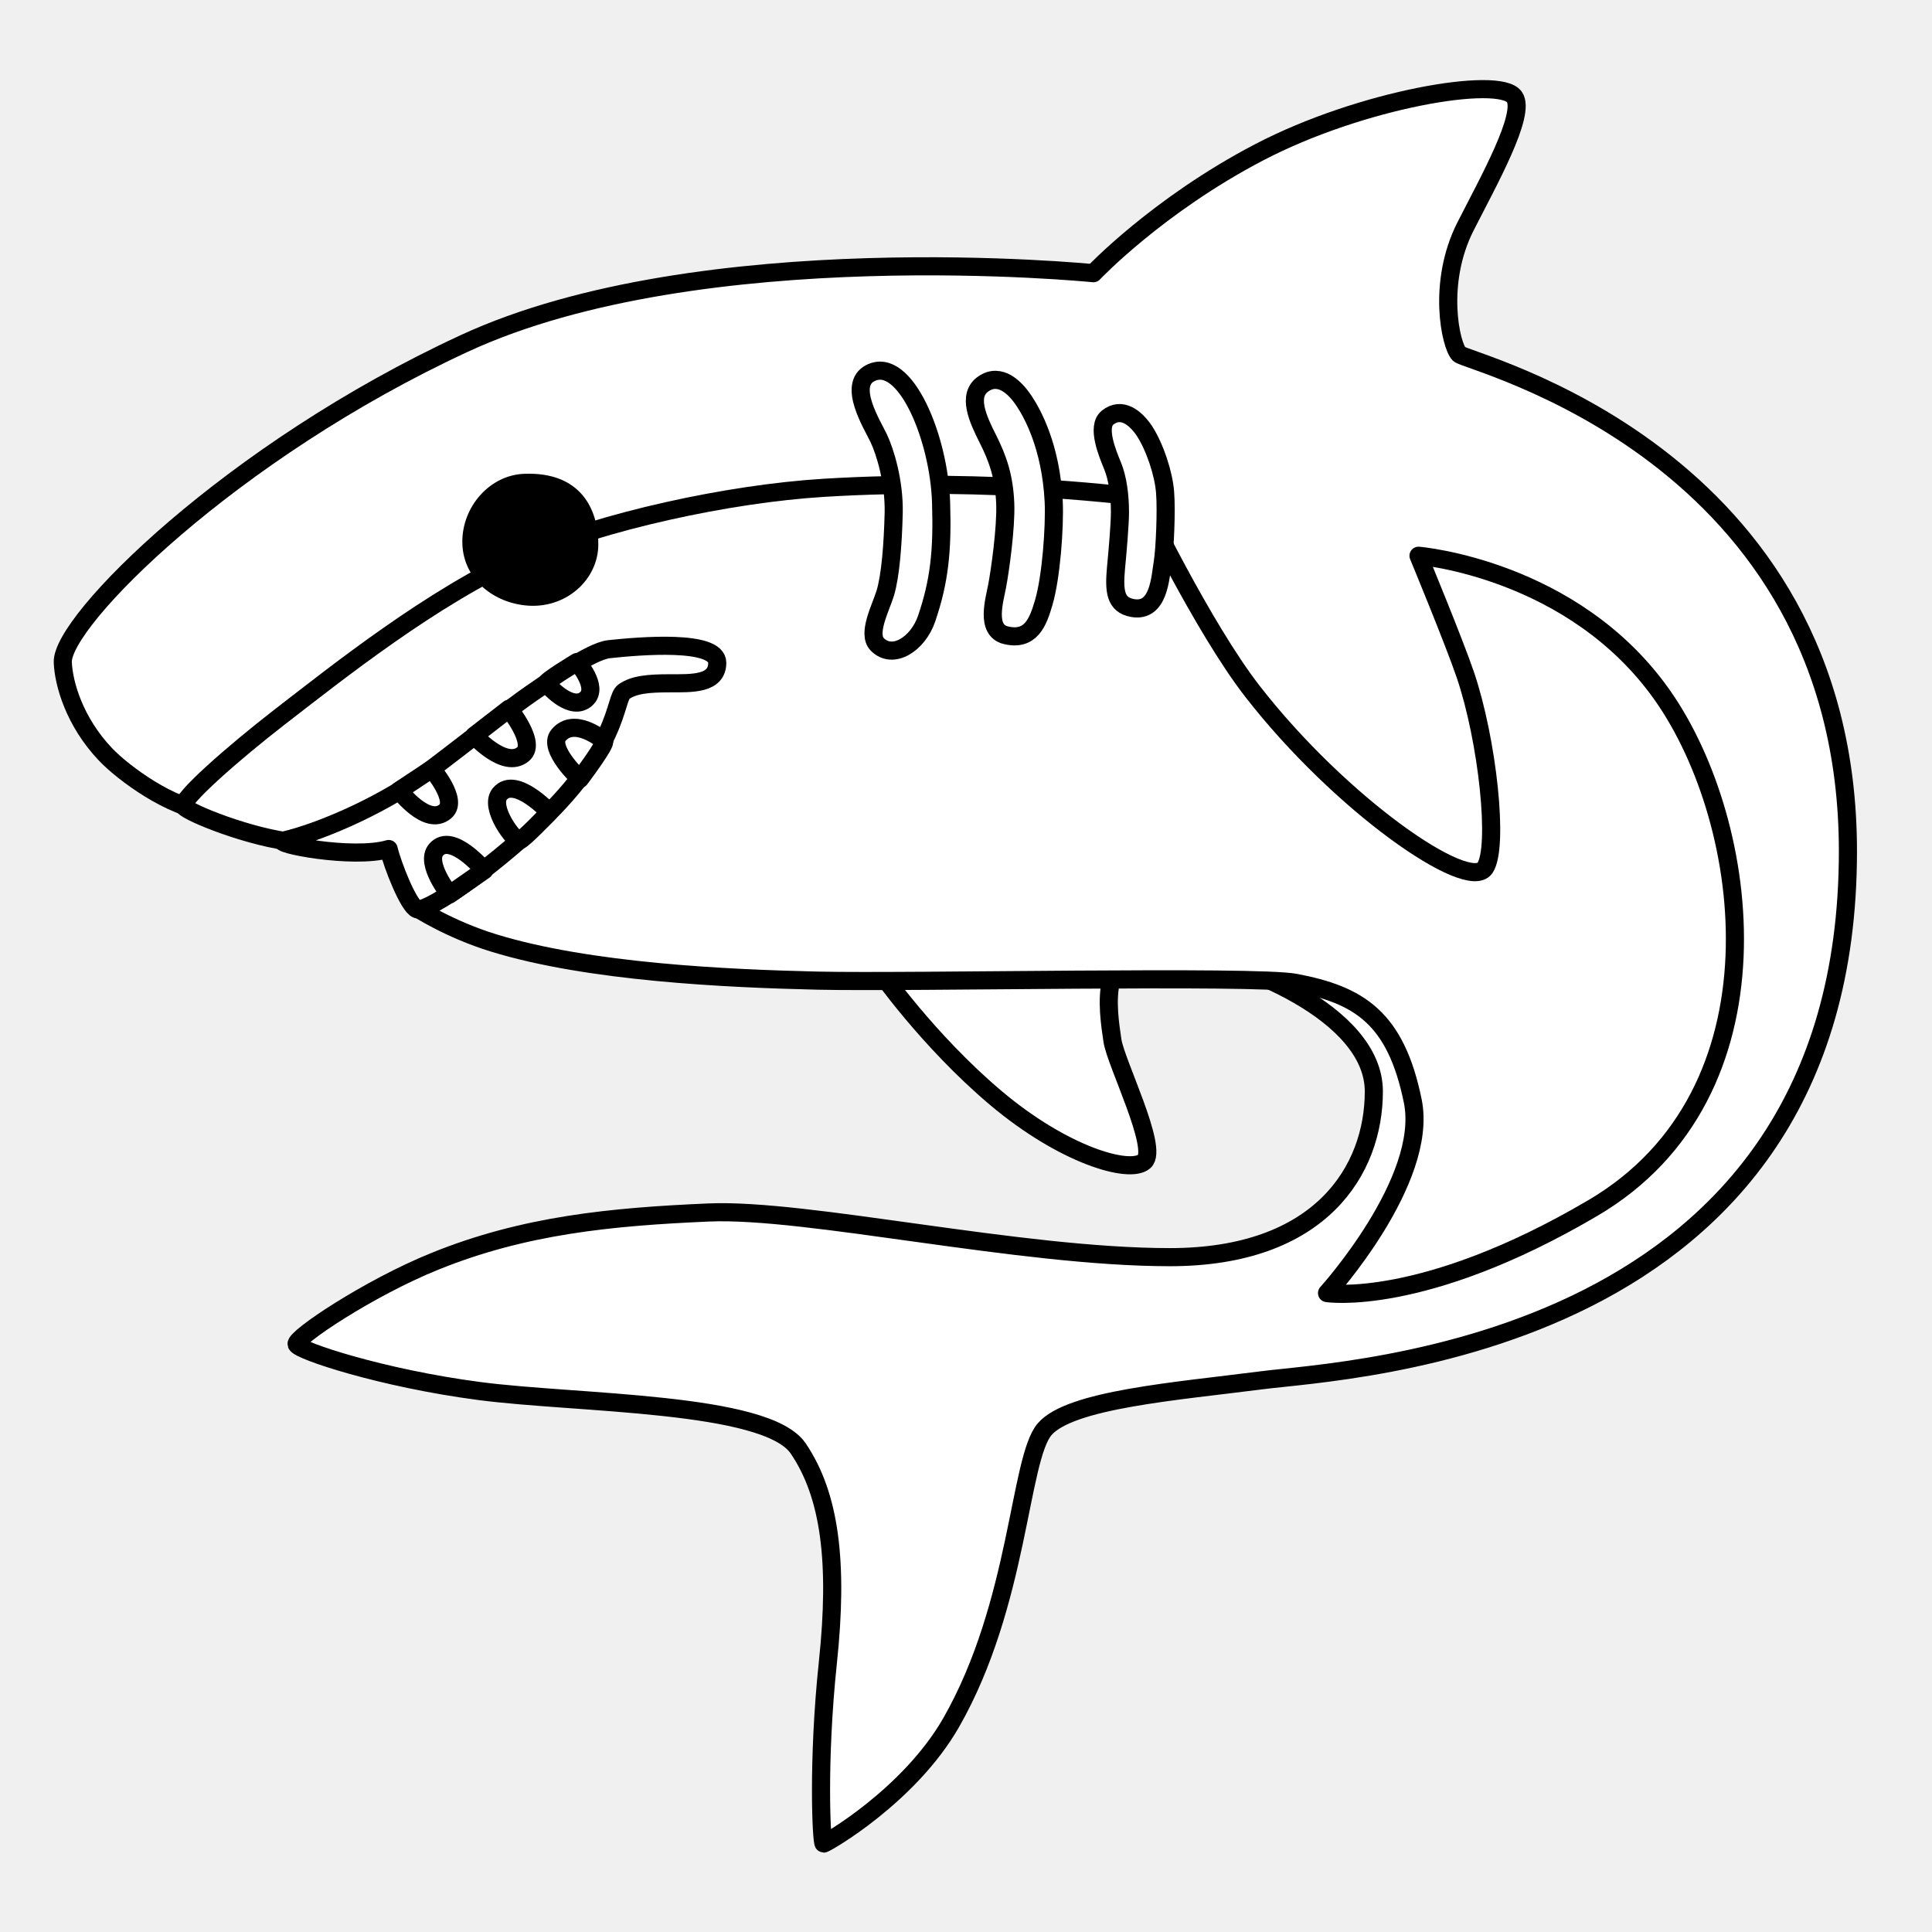
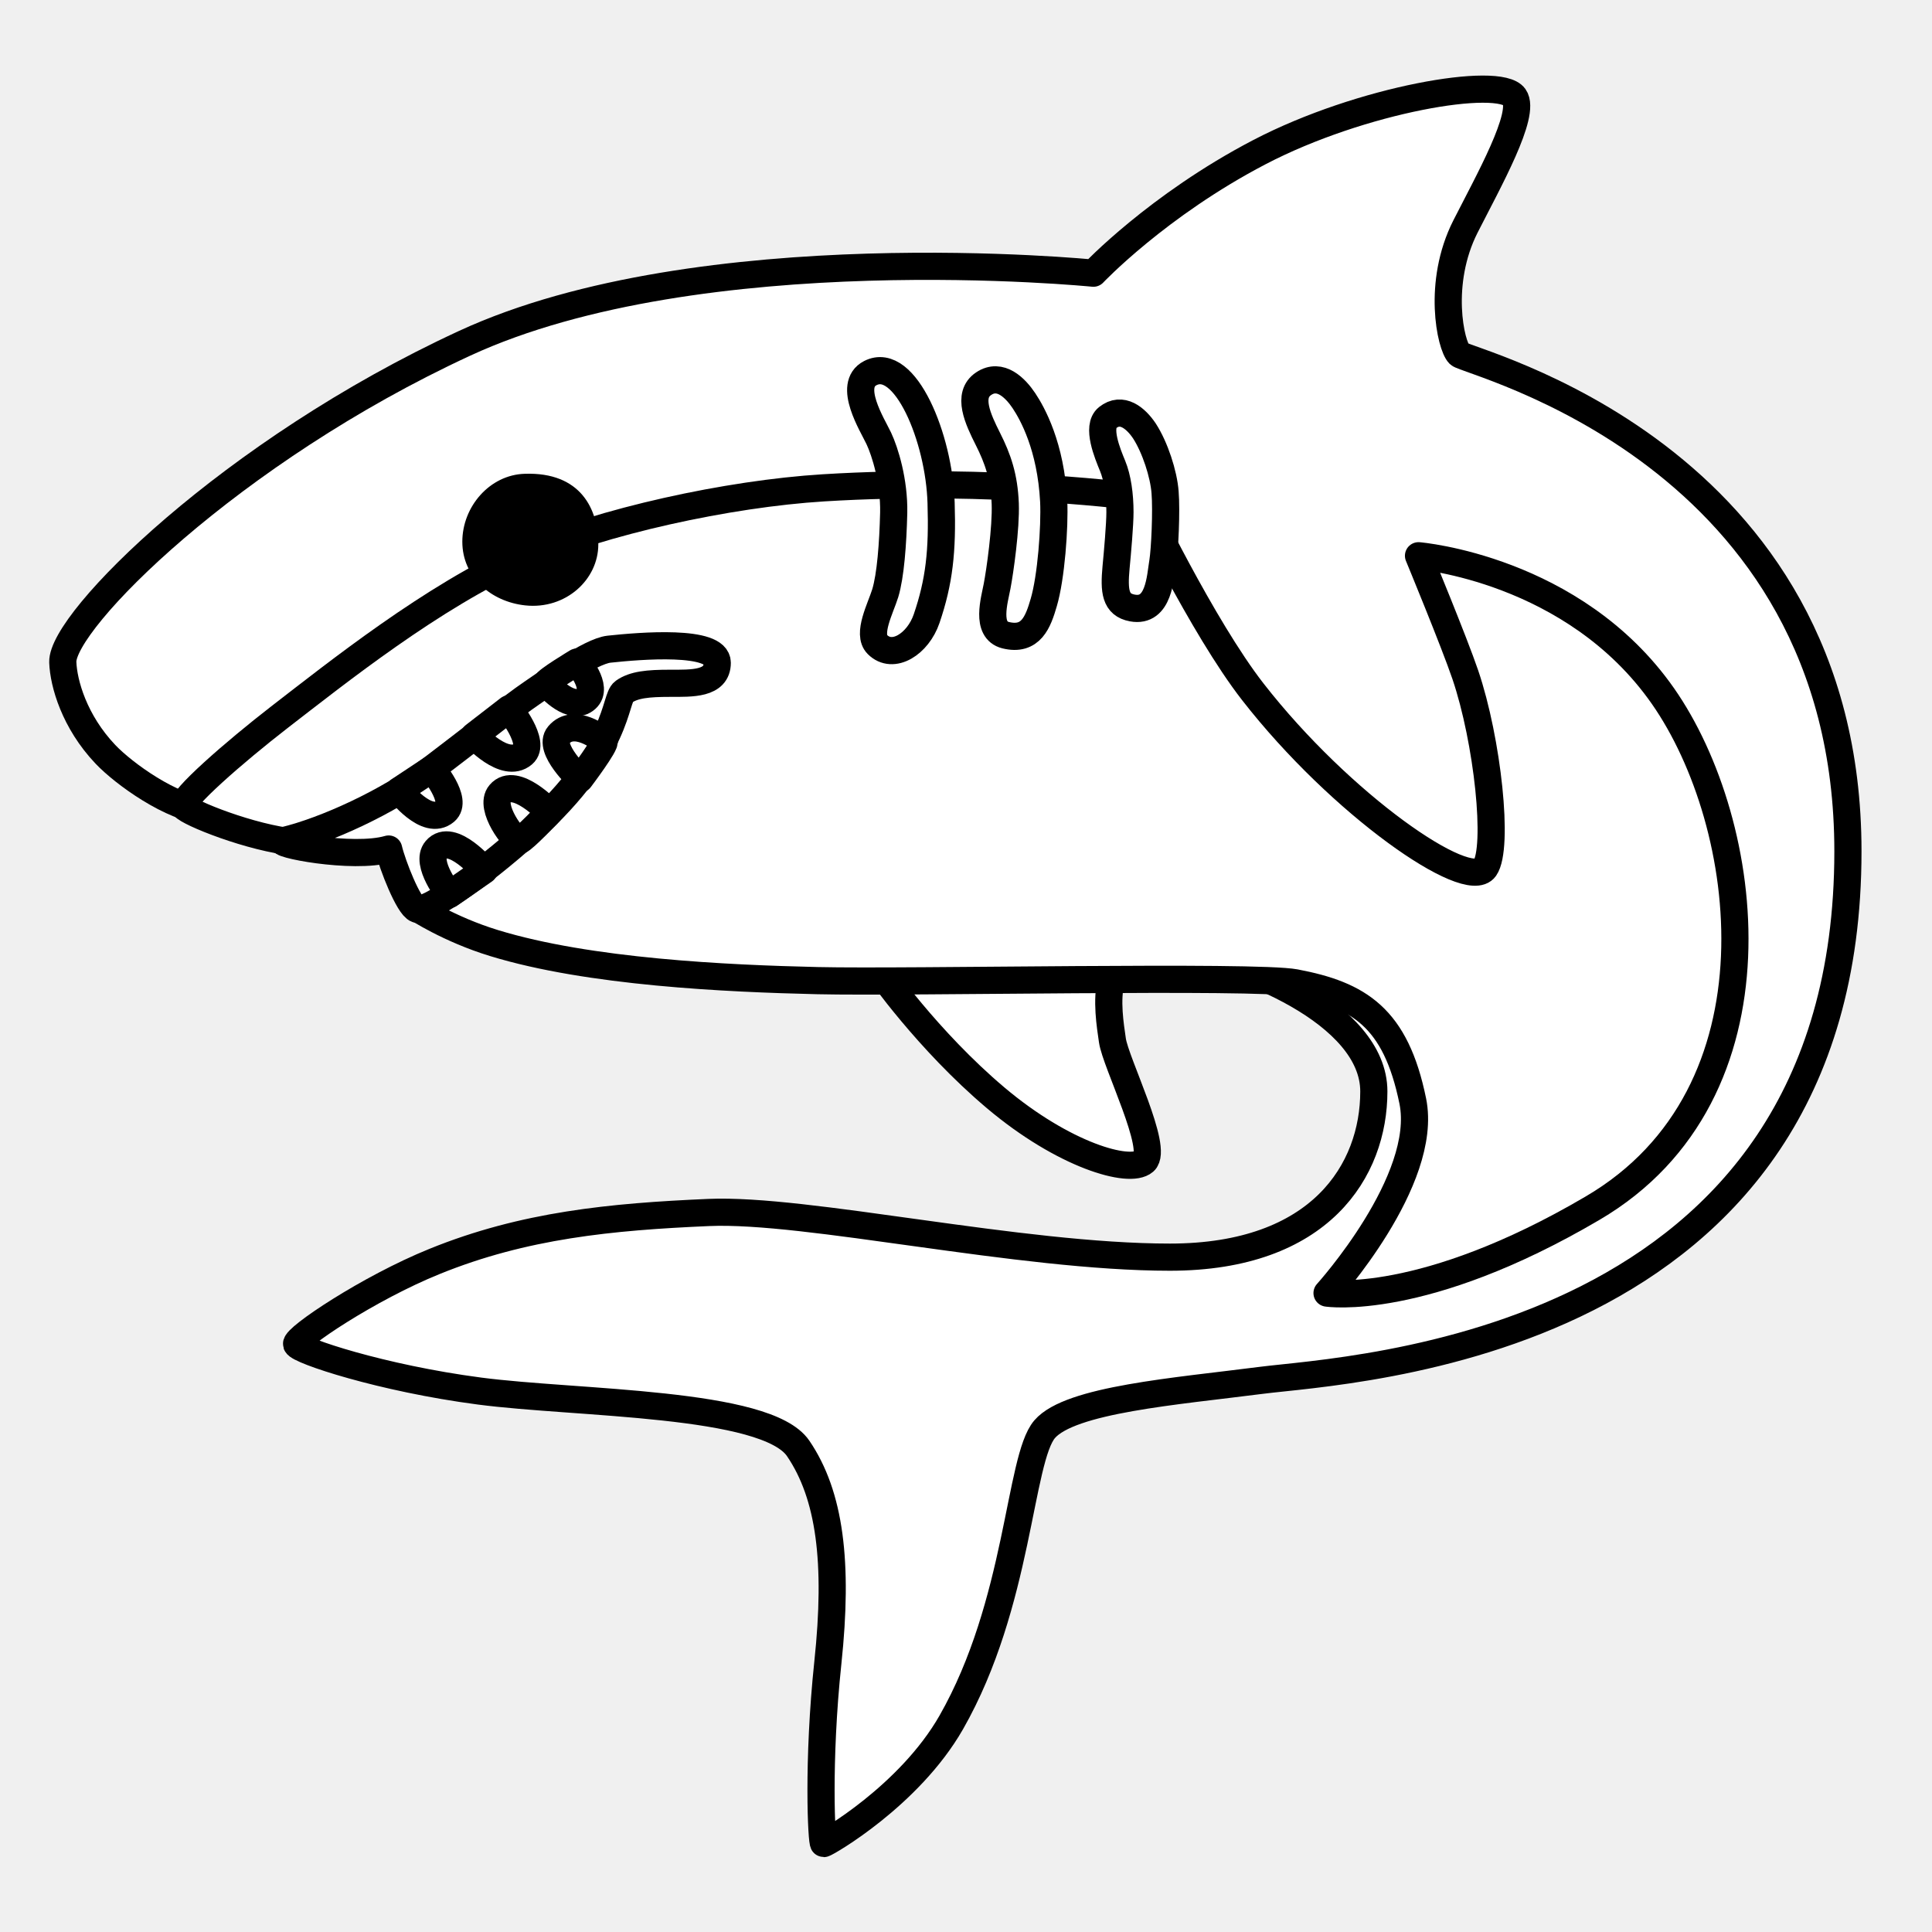
<svg xmlns="http://www.w3.org/2000/svg" version="1.1" id="Layer_2" x="0px" y="0px" viewBox="0 0 128 128" style="enable-background:new 0 0 128 128;" xml:space="preserve">
-   <path d="M30.77,22.75c-15.51,7.17-26.7,18.4-26.61,21.12c0.05,1.41,0.77,3.94,2.82,6.1  c1.21,1.28,4.43,3.61,6.69,3.75c2.25,0.14,18.51-10.7,18.51-10.7l16.19-2.25l9.85,23.51c0,0,3.24,4.65,7.74,8.45  s8.87,5.07,9.85,4.22s-1.9-6.55-2.11-8.02c-0.28-1.96-1.13-6.76,3.66-6.05s13.66,4.22,13.66,9.43c0,5.21-3.52,10.98-13.51,10.98  s-24.07-3.24-30.55-2.96c-6.48,0.28-12.25,0.84-18.16,3.24c-4.38,1.77-9.29,5.07-9.15,5.49c0.14,0.42,5.63,2.25,12.11,3.1  s19.01,0.7,21.12,3.8c2.11,3.1,2.67,7.56,1.97,14.17s-0.42,12.01-0.28,12.01c0.14,0,5.67-3.16,8.45-8.02  c4.5-7.88,4.5-17.46,6.19-19.43c1.69-1.97,8.69-2.51,14.36-3.24c5.82-0.75,38.86-2.11,38.86-35.05c0-26.47-25.2-32.38-25.76-32.94  c-0.56-0.56-1.48-4.7,0.42-8.45c1.5-2.96,4.04-7.46,3.24-8.59c-0.99-1.4-10.14,0.14-16.89,3.66S72.44,18.1,72.44,18.1  S46.47,15.49,30.77,22.75z" fill="#ffffff" stroke="#000000" stroke-width="1.2" stroke-linecap="round" stroke-linejoin="round" />
-   <path d="M34.71,36.82c5.13-2.27,13.53-4.11,19.85-4.5c11.33-0.7,20.98,0.63,20.98,0.63s4.12,8.59,7.46,12.88  c5.84,7.5,14.25,13.3,15.38,11.68c0.94-1.35,0.18-8.45-1.3-12.81c-0.73-2.15-3.1-7.88-3.1-7.88s10.28,0.84,16.19,9.29  c5.91,8.45,8.3,26.33-4.65,33.93c-11.26,6.62-17.6,5.63-17.6,5.63s6.75-7.46,5.68-12.72c-1.13-5.54-3.57-7.04-7.79-7.84  c-2.67-0.5-25.58,0-31.63-0.14s-15.16-0.56-21.45-2.49c-3.01-0.92-5.16-2.35-5.16-2.35l0.14-5.07c0,0-5.16,1.03-8.12,0.75  s-7.13-1.97-7.41-2.39c-0.28-0.42,3.33-3.58,6.34-5.91C22.28,44.61,28.66,39.5,34.71,36.82z" fill="#ffffff" stroke="#000000" stroke-width="1.2" stroke-linecap="round" stroke-linejoin="round" />
-   <path d="M47.52,43.91c0,1.43-1.69,1.36-3.14,1.36c-1.44,0-2.39,0.09-3.05,0.56c-0.66,0.47-0.18,3.74-6.19,9.2  c-3.57,3.24-6.95,5.4-7.51,5.21c-0.56-0.19-1.64-2.96-1.88-3.99c-2.39,0.7-7.77-0.37-6.95-0.56c2.77-0.66,6.91-2.56,9.67-4.65  c1.92-1.45,5.61-4.35,6.76-5.12c0.99-0.66,3.85-2.77,5.12-2.91C42.4,42.79,47.52,42.36,47.52,43.91z" fill="#ffffff" stroke="#000000" stroke-width="1.2" stroke-linecap="round" stroke-linejoin="round" />
+   <path d="M30.77,22.75c-15.51,7.17-26.7,18.4-26.61,21.12c0.05,1.41,0.77,3.94,2.82,6.1  c1.21,1.28,4.43,3.61,6.69,3.75c2.25,0.14,18.51-10.7,18.51-10.7l16.19-2.25l9.85,23.51c0,0,3.24,4.65,7.74,8.45  s8.87,5.07,9.85,4.22s-1.9-6.55-2.11-8.02c-0.28-1.96-1.13-6.76,3.66-6.05s13.66,4.22,13.66,9.43c0,5.21-3.52,10.98-13.51,10.98  s-24.07-3.24-30.55-2.96c-6.48,0.28-12.25,0.84-18.16,3.24c-4.38,1.77-9.29,5.07-9.15,5.49c0.14,0.42,5.63,2.25,12.11,3.1  s19.01,0.7,21.12,3.8c2.11,3.1,2.67,7.56,1.97,14.17s-0.42,12.01-0.28,12.01c0.14,0,5.67-3.16,8.45-8.02  c4.5-7.88,4.5-17.46,6.19-19.43c1.69-1.97,8.69-2.51,14.36-3.24c5.82-0.75,38.86-2.11,38.86-35.05c0-26.47-25.2-32.38-25.76-32.94  c-0.56-0.56-1.48-4.7,0.42-8.45c1.5-2.96,4.04-7.46,3.24-8.59c-0.99-1.4-10.14,0.14-16.89,3.66S72.44,18.1,72.44,18.1  S46.47,15.49,30.77,22.75z" fill="#ffffff" stroke="#000000" stroke-width="1.8" stroke-linecap="round" stroke-linejoin="round" />
+   <path d="M34.71,36.82c5.13-2.27,13.53-4.11,19.85-4.5c11.33-0.7,20.98,0.63,20.98,0.63s4.12,8.59,7.46,12.88  c5.84,7.5,14.25,13.3,15.38,11.68c0.94-1.35,0.18-8.45-1.3-12.81c-0.73-2.15-3.1-7.88-3.1-7.88s10.28,0.84,16.19,9.29  c5.91,8.45,8.3,26.33-4.65,33.93c-11.26,6.62-17.6,5.63-17.6,5.63s6.75-7.46,5.68-12.72c-1.13-5.54-3.57-7.04-7.79-7.84  c-2.67-0.5-25.58,0-31.63-0.14s-15.16-0.56-21.45-2.49c-3.01-0.92-5.16-2.35-5.16-2.35l0.14-5.07c0,0-5.16,1.03-8.12,0.75  s-7.13-1.97-7.41-2.39c-0.28-0.42,3.33-3.58,6.34-5.91C22.28,44.61,28.66,39.5,34.71,36.82z" fill="#ffffff" stroke="#000000" stroke-width="1.8" stroke-linecap="round" stroke-linejoin="round" />
+   <path d="M47.52,43.91c0,1.43-1.69,1.36-3.14,1.36c-1.44,0-2.39,0.09-3.05,0.56c-0.66,0.47-0.18,3.74-6.19,9.2  c-3.57,3.24-6.95,5.4-7.51,5.21c-0.56-0.19-1.64-2.96-1.88-3.99c-2.39,0.7-7.77-0.37-6.95-0.56c2.77-0.66,6.91-2.56,9.67-4.65  c1.92-1.45,5.61-4.35,6.76-5.12c0.99-0.66,3.85-2.77,5.12-2.91C42.4,42.79,47.52,42.36,47.52,43.91z" fill="#ffffff" stroke="#000000" stroke-width="1.8" stroke-linecap="round" stroke-linejoin="round" />
  <path d="M39.64,36.07c0,2.33-2.16,4.32-4.83,4.04c-2.29-0.24-4.18-1.89-4.18-4.22c0-2.33,1.82-4.43,4.13-4.5  C38.48,31.26,39.64,33.74,39.64,36.07z" fill="#000000" />
-   <path d="M29.5,53.76c0.89-0.75-0.89-2.82-0.89-2.82l-2.16,1.43C26.45,52.38,28.29,54.79,29.5,53.76z" fill="#ffffff" stroke="#000000" stroke-width="1.2" stroke-linecap="round" stroke-linejoin="round" />
-   <path d="M34.66,49.96c0.89-0.75-0.94-3-0.94-3l-2.3,1.78C31.43,48.74,33.45,50.99,34.66,49.96z" fill="#ffffff" stroke="#000000" stroke-width="1.2" stroke-linecap="round" stroke-linejoin="round" />
-   <path d="M37.01,48.7c-0.76,0.89,1.41,2.91,1.41,2.91s1.8-2.38,1.6-2.53C39.83,48.93,38.04,47.49,37.01,48.7z" fill="#ffffff" stroke="#000000" stroke-width="1.2" stroke-linecap="round" stroke-linejoin="round" />
-   <path d="M33.12,52.59c-0.76,0.89,0.99,3.19,1.29,3.1s1.99-1.88,1.99-1.88S34.14,51.38,33.12,52.59z" fill="#ffffff" stroke="#000000" stroke-width="1.2" stroke-linecap="round" stroke-linejoin="round" />
-   <path d="M65.17,25.42c-1.13,0.75-0.38,2.35,0.28,3.66c0.66,1.31,1.08,2.51,1.15,4.29  c0.06,1.6-0.35,4.48-0.54,5.47c-0.17,0.91-0.78,2.9,0.56,3.24c1.69,0.42,2.16-0.89,2.53-2.16c0.49-1.65,0.74-5.01,0.66-6.71  c-0.19-3.64-1.41-5.82-1.97-6.66S66.27,24.68,65.17,25.42z" fill="#ffffff" stroke="#000000" stroke-width="1.2" stroke-linecap="round" stroke-linejoin="round" />
-   <path d="M73.38,27.67c-0.75,0.6,0,2.39,0.33,3.19c0.33,0.8,0.49,1.92,0.49,3.07c0,0.8-0.16,2.65-0.26,3.68  c-0.14,1.54-0.06,2.46,1.08,2.67c1.78,0.33,1.85-2.06,2.02-3.05c0.13-0.79,0.25-3.39,0.15-4.61c-0.09-1.22-0.67-2.99-1.37-4.07  C75.25,27.7,74.32,26.92,73.38,27.67z" fill="#ffffff" stroke="#000000" stroke-width="1.2" stroke-linecap="round" stroke-linejoin="round" />
-   <path d="M57.66,24.72c-1.54,0.79,0.14,3.43,0.56,4.32s1.03,2.86,0.99,4.93c-0.05,2.06-0.21,4.18-0.56,5.33  c-0.31,1-1.22,2.7-0.52,3.4c1.03,1.03,2.69-0.04,3.26-1.71c0.84-2.46,1.06-4.48,0.96-7.67C62.23,29.03,59.96,23.54,57.66,24.72z" fill="#ffffff" stroke="#000000" stroke-width="1.2" stroke-linecap="round" stroke-linejoin="round" />
-   <path d="M28.89,56.3c-0.76,0.89,0.89,2.96,0.89,2.96l2.3-1.6C32.08,57.66,29.92,55.09,28.89,56.3z" fill="#ffffff" stroke="#000000" stroke-width="1.2" stroke-linecap="round" stroke-linejoin="round" />
-   <path d="M38.84,46.3c0.87-0.78-0.61-2.44-0.61-2.44s-2.11,1.27-2.02,1.41C36.42,45.57,37.9,47.15,38.84,46.3z  " fill="#ffffff" stroke="#000000" stroke-width="1.2" stroke-linecap="round" stroke-linejoin="round" />
+   <path d="M29.5,53.76c0.89-0.75-0.89-2.82-0.89-2.82l-2.16,1.43C26.45,52.38,28.29,54.79,29.5,53.76z" fill="#ffffff" stroke="#000000" stroke-width="1.8" stroke-linecap="round" stroke-linejoin="round" />
+   <path d="M34.66,49.96c0.89-0.75-0.94-3-0.94-3l-2.3,1.78C31.43,48.74,33.45,50.99,34.66,49.96z" fill="#ffffff" stroke="#000000" stroke-width="1.8" stroke-linecap="round" stroke-linejoin="round" />
+   <path d="M37.01,48.7c-0.76,0.89,1.41,2.91,1.41,2.91s1.8-2.38,1.6-2.53C39.83,48.93,38.04,47.49,37.01,48.7z" fill="#ffffff" stroke="#000000" stroke-width="1.8" stroke-linecap="round" stroke-linejoin="round" />
+   <path d="M33.12,52.59c-0.76,0.89,0.99,3.19,1.29,3.1s1.99-1.88,1.99-1.88S34.14,51.38,33.12,52.59z" fill="#ffffff" stroke="#000000" stroke-width="1.8" stroke-linecap="round" stroke-linejoin="round" />
+   <path d="M65.17,25.42c-1.13,0.75-0.38,2.35,0.28,3.66c0.66,1.31,1.08,2.51,1.15,4.29  c0.06,1.6-0.35,4.48-0.54,5.47c-0.17,0.91-0.78,2.9,0.56,3.24c1.69,0.42,2.16-0.89,2.53-2.16c0.49-1.65,0.74-5.01,0.66-6.71  c-0.19-3.64-1.41-5.82-1.97-6.66S66.27,24.68,65.17,25.42z" fill="#ffffff" stroke="#000000" stroke-width="1.8" stroke-linecap="round" stroke-linejoin="round" />
+   <path d="M73.38,27.67c-0.75,0.6,0,2.39,0.33,3.19c0.33,0.8,0.49,1.92,0.49,3.07c0,0.8-0.16,2.65-0.26,3.68  c-0.14,1.54-0.06,2.46,1.08,2.67c1.78,0.33,1.85-2.06,2.02-3.05c0.13-0.79,0.25-3.39,0.15-4.61c-0.09-1.22-0.67-2.99-1.37-4.07  C75.25,27.7,74.32,26.92,73.38,27.67z" fill="#ffffff" stroke="#000000" stroke-width="1.8" stroke-linecap="round" stroke-linejoin="round" />
+   <path d="M57.66,24.72c-1.54,0.79,0.14,3.43,0.56,4.32s1.03,2.86,0.99,4.93c-0.05,2.06-0.21,4.18-0.56,5.33  c-0.31,1-1.22,2.7-0.52,3.4c1.03,1.03,2.69-0.04,3.26-1.71c0.84-2.46,1.06-4.48,0.96-7.67C62.23,29.03,59.96,23.54,57.66,24.72z" fill="#ffffff" stroke="#000000" stroke-width="1.8" stroke-linecap="round" stroke-linejoin="round" />
+   <path d="M28.89,56.3c-0.76,0.89,0.89,2.96,0.89,2.96l2.3-1.6C32.08,57.66,29.92,55.09,28.89,56.3z" fill="#ffffff" stroke="#000000" stroke-width="1.8" stroke-linecap="round" stroke-linejoin="round" />
+   <path d="M38.84,46.3c0.87-0.78-0.61-2.44-0.61-2.44s-2.11,1.27-2.02,1.41C36.42,45.57,37.9,47.15,38.84,46.3z  " fill="#ffffff" stroke="#000000" stroke-width="1.8" stroke-linecap="round" stroke-linejoin="round" />
</svg>
